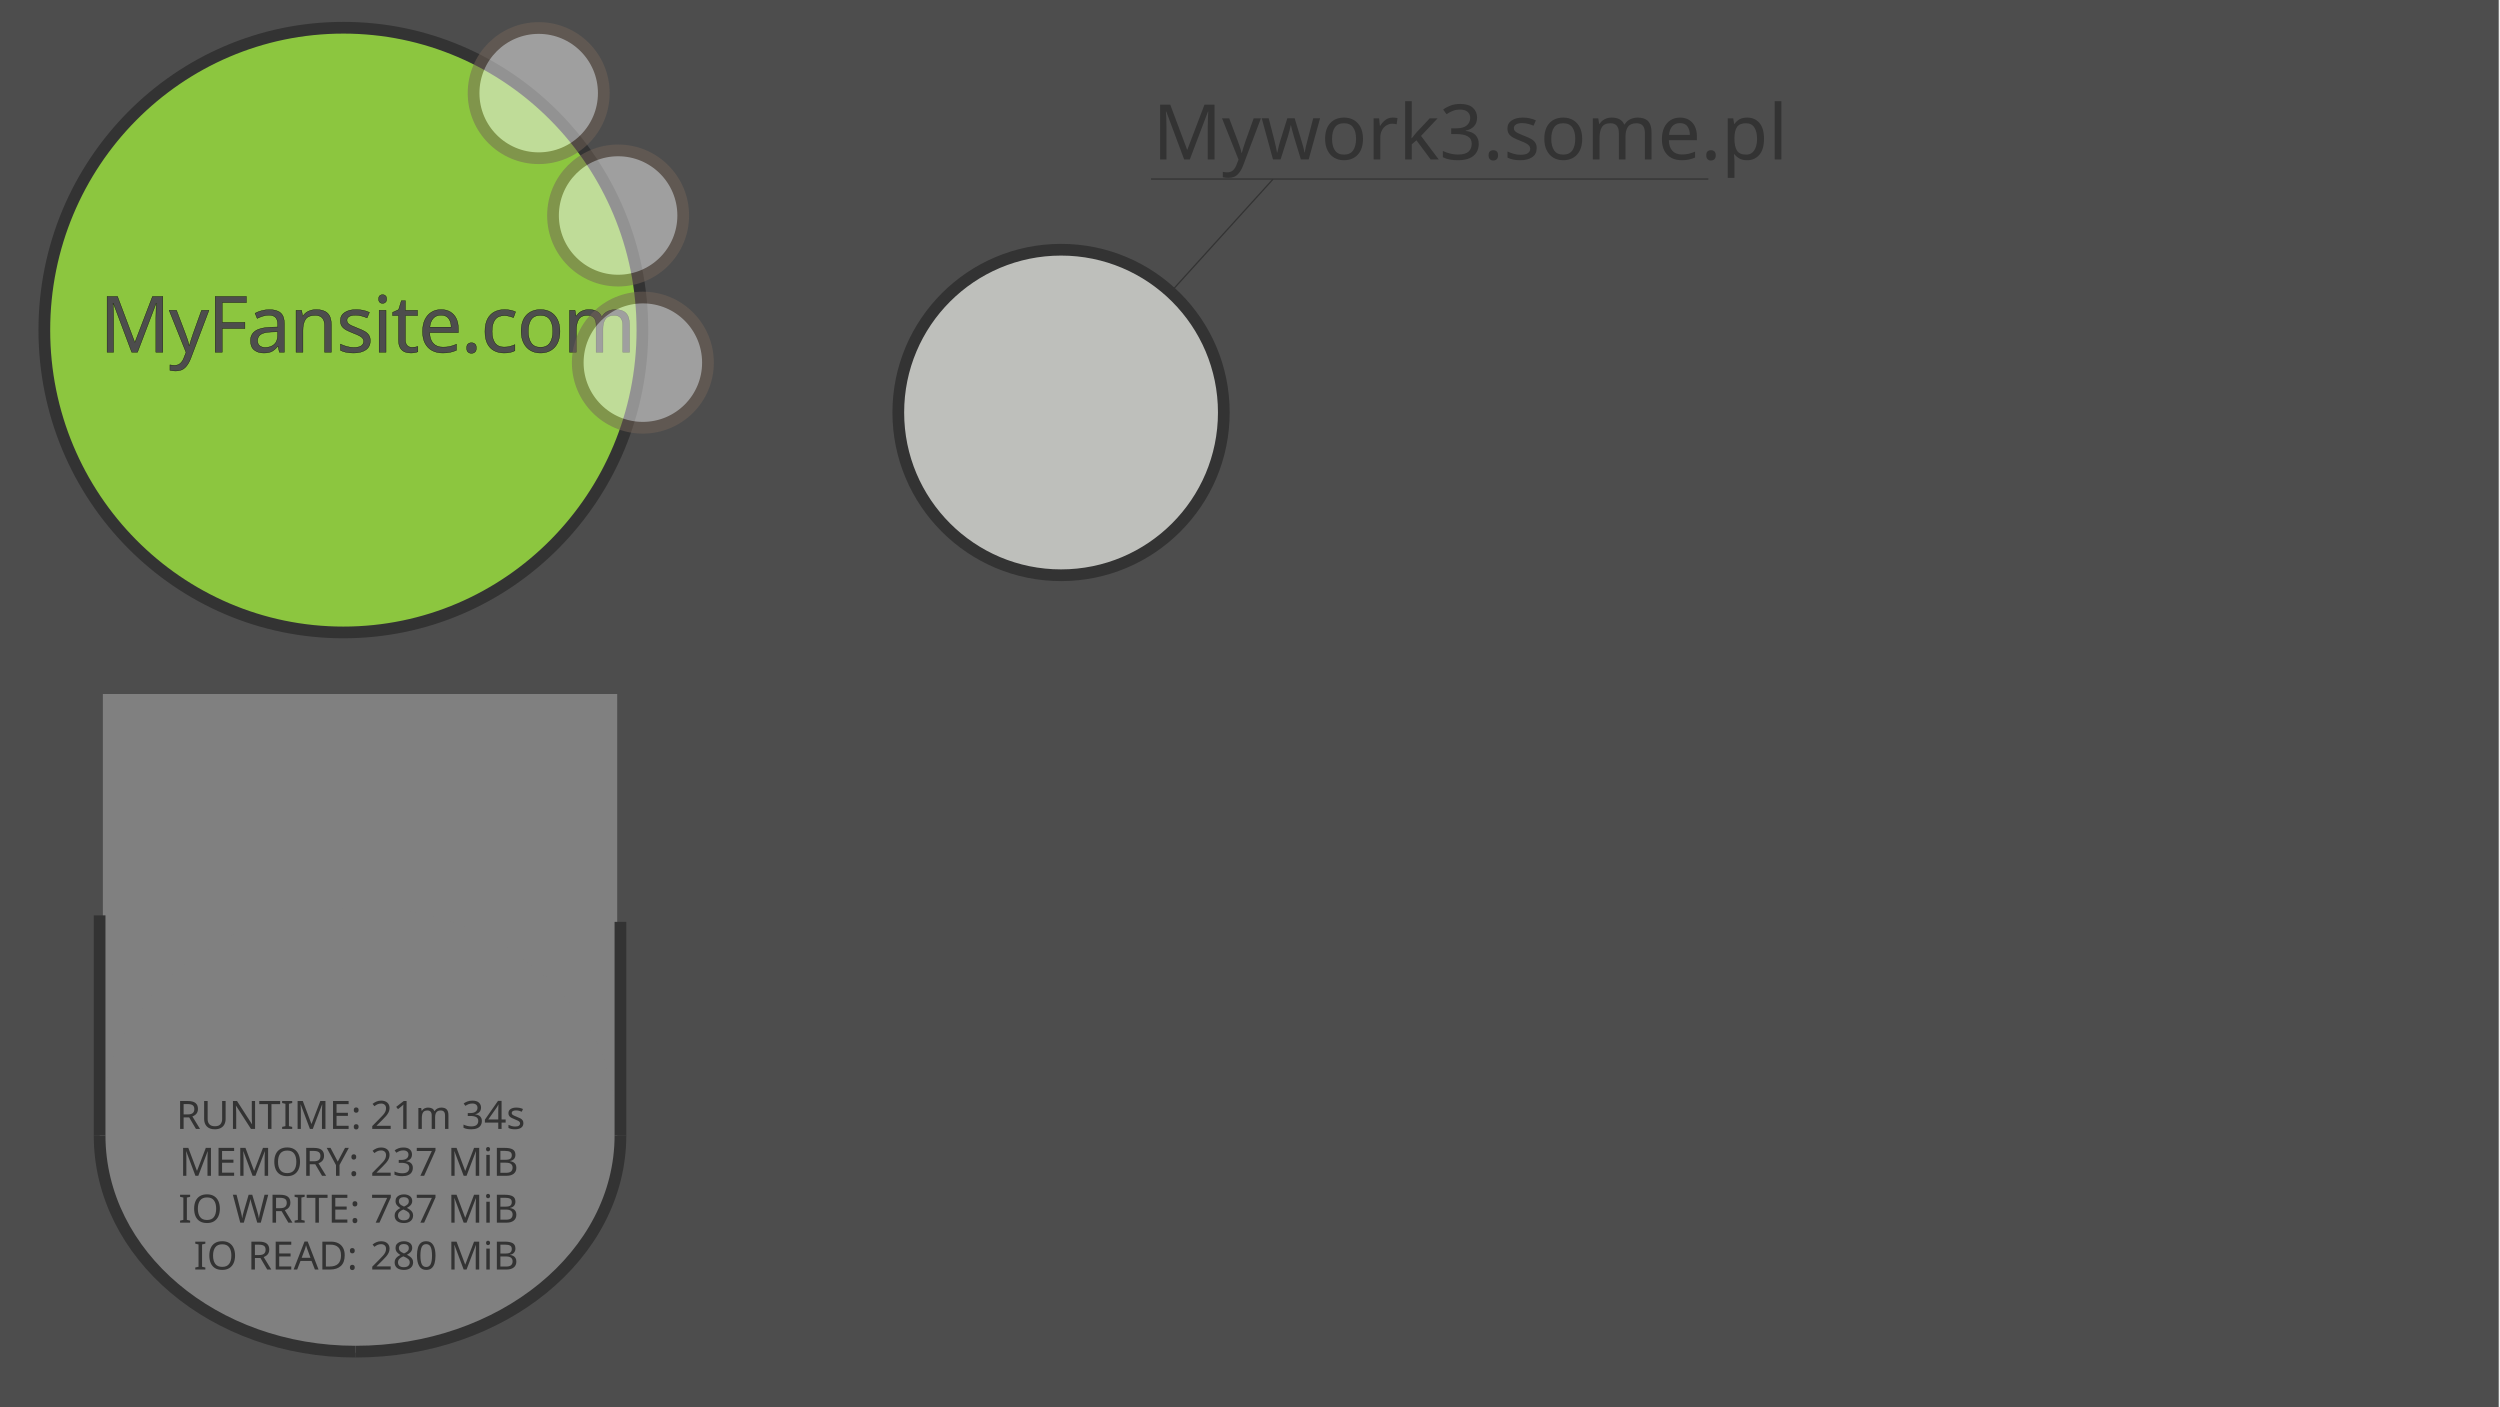
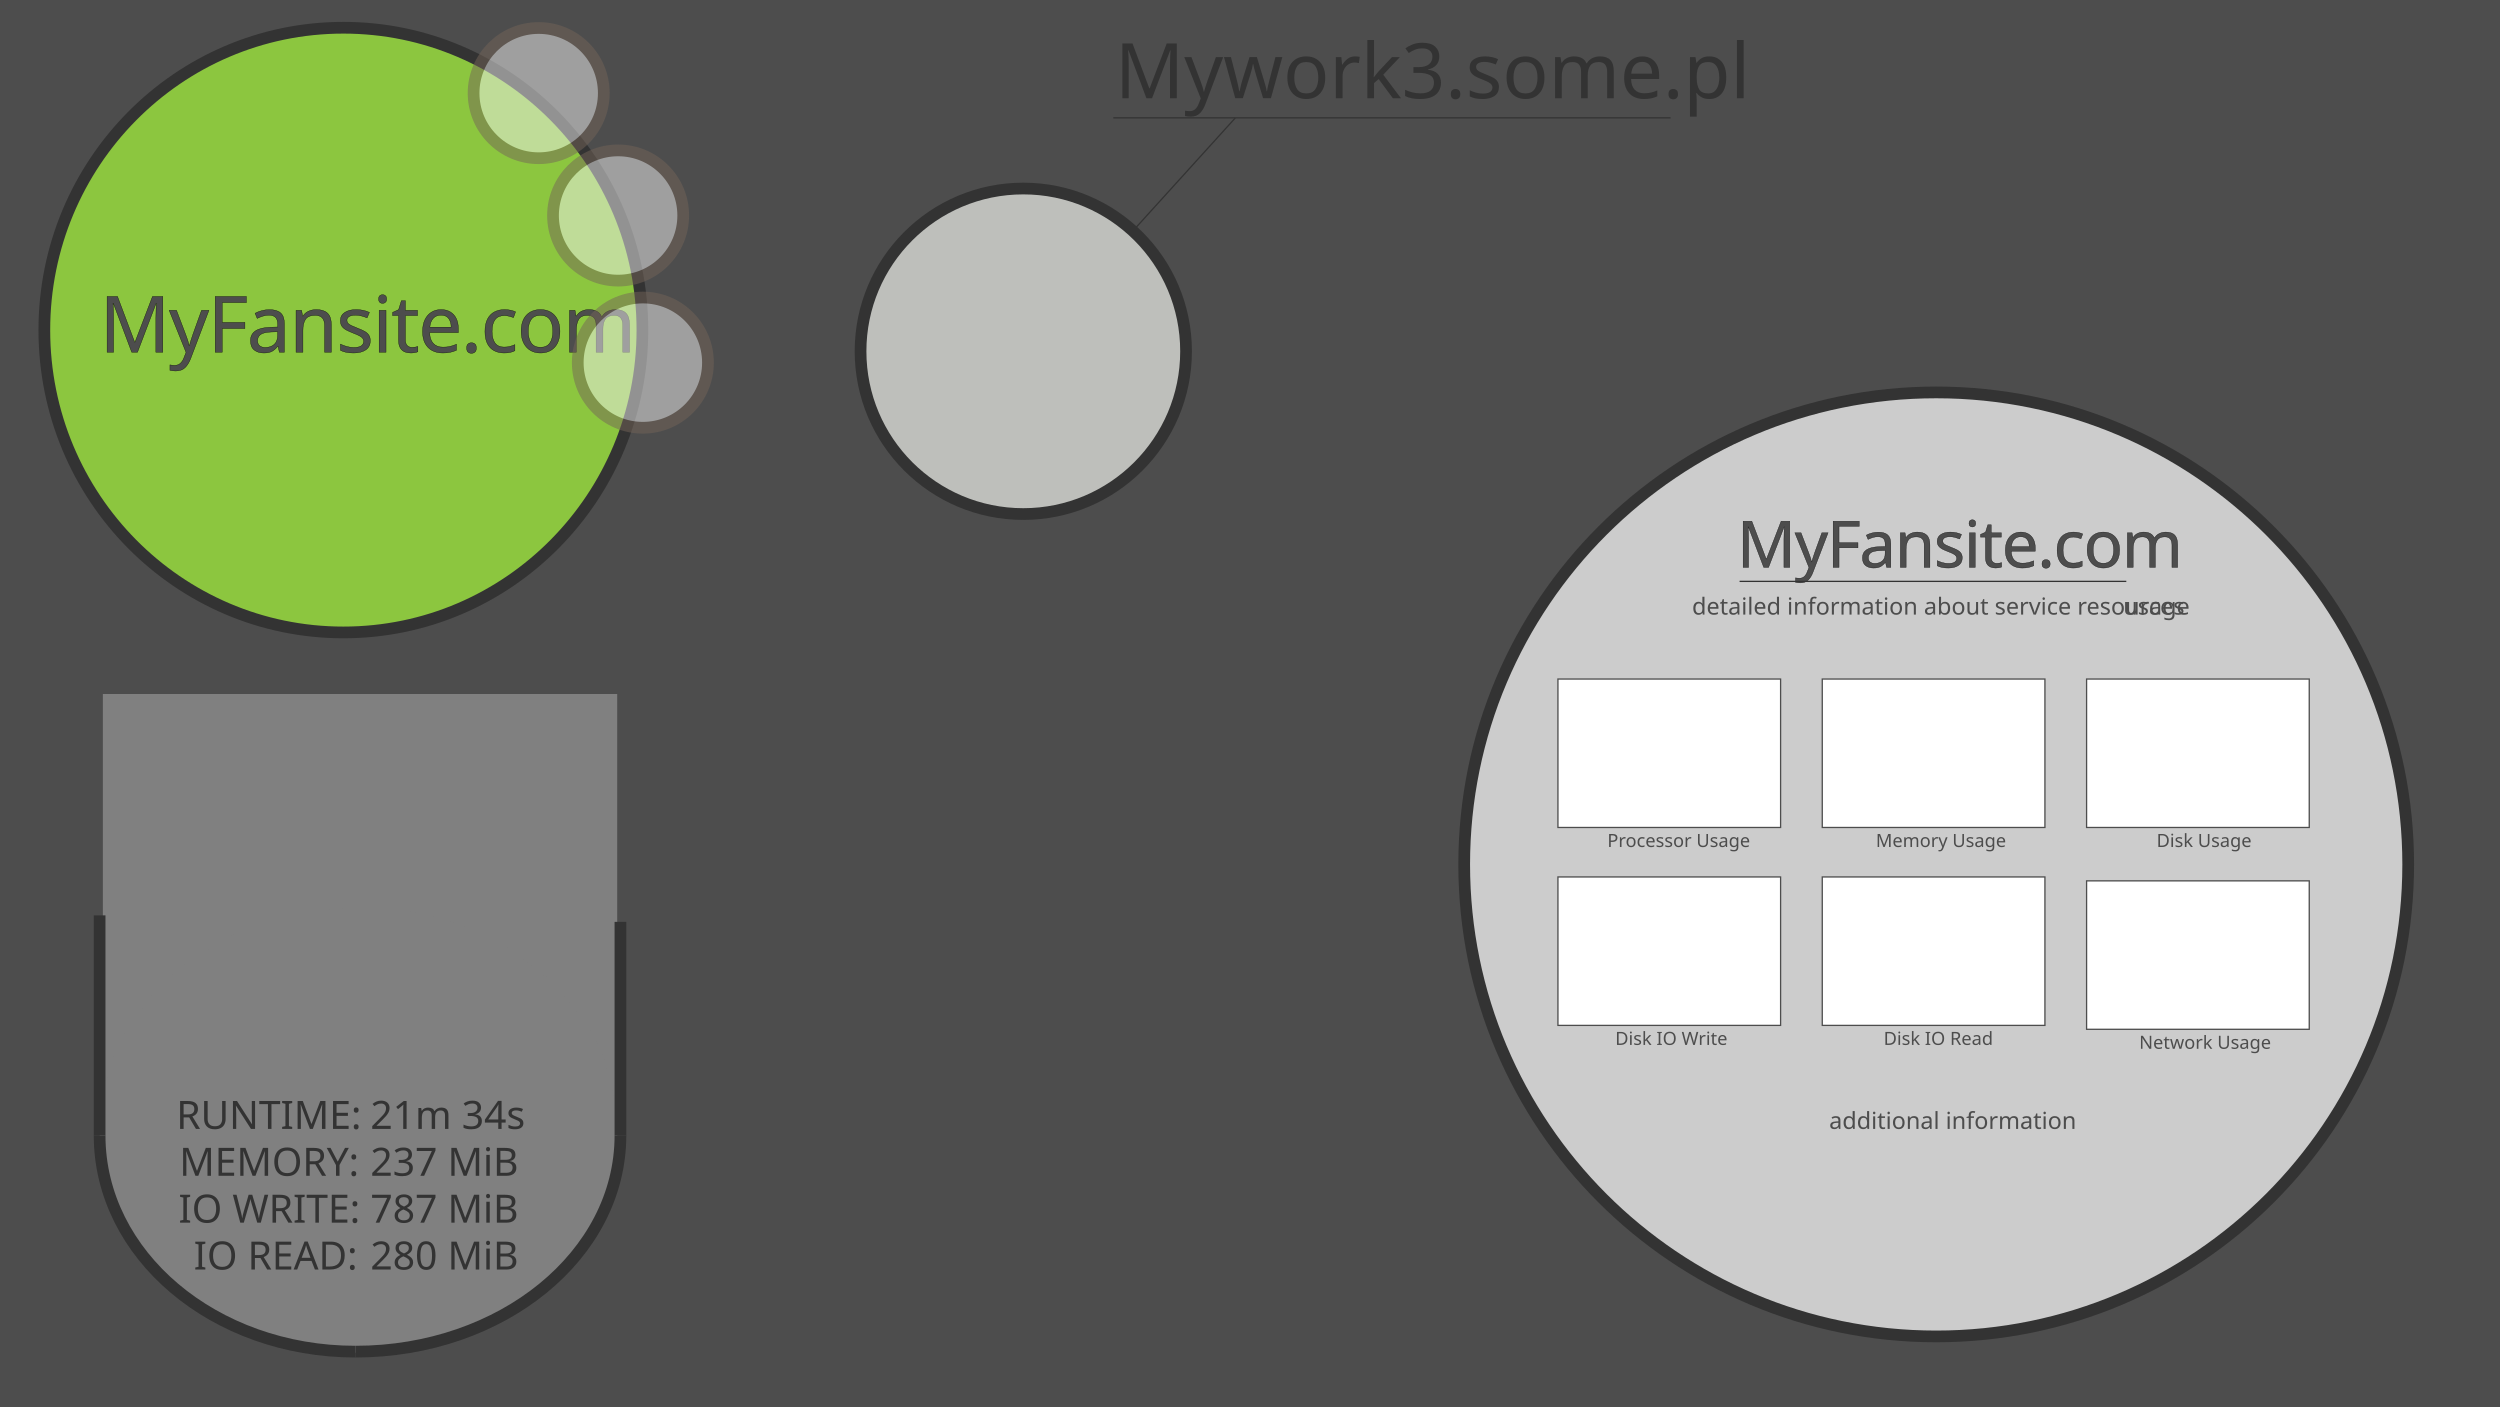
<svg xmlns="http://www.w3.org/2000/svg" version="1.1" x="0px" y="0px" width="1920px" height="1080px" viewBox="0 0 1920 1080" enable-background="new 0 0 1920 1080" xml:space="preserve">
  <g id="ServiceLayer">
-     <rect id="ServiceBackground" x="-1" fill="#4D4D4D" width="1920" height="1081" />
+     <rect id="ServiceBackground" fill="#4D4D4D" width="1920" height="1659" />
    <g id="ServiceStandard">
-       <circle id="ServiceStandardCircle" fill="#BEBFBB" stroke="#333333" stroke-width="9" stroke-miterlimit="10" cx="814.893" cy="316.79" r="125" />
-       <text id="ServiceStandardCaption" transform="matrix(0.9955 0 0 1 885.2793 122.4629)" fill="#333333" font-family="'MyriadPro-Regular'" font-size="58.905">Mywork3.some.pl</text>
-       <line fill="none" stroke="#333333" x1="897.345" y1="226.25" x2="977.686" y2="137.599" />
-       <line fill="#333333" stroke="#333333" x1="884" y1="137.5" x2="1312" y2="137.5" />
+       <circle id="ServiceStandardCircle" fill="#BEBFBB" stroke="#333333" stroke-width="9" stroke-miterlimit="10" cx="785.893" cy="269.79" r="125" />
+       <text id="ServiceStandardCaption" transform="matrix(0.9955 0 0 1 856.2793 75.4629)" fill="#333333" font-family="'MyriadPro-Regular'" font-size="58.905">Mywork3.some.pl</text>
+       <line id="InfoLine2" fill="none" stroke="#333333" x1="868.345" y1="179.25" x2="948.686" y2="90.599" />
+       <line id="InfoLine1" fill="#333333" stroke="#333333" x1="855" y1="90.5" x2="1283" y2="90.5" />
    </g>
    <g id="ServiceFull">
      <g id="Service">
        <ellipse id="ServiceCircle" fill="#8CC63F" stroke="#333333" stroke-width="9" stroke-miterlimit="10" cx="263.712" cy="253.509" rx="229.661" ry="232.203" />
        <text id="ServiceDomain" transform="matrix(1 0 0 1 76.4409 270.5088)" fill="#4D4D4D" stroke="#000000" stroke-width="0.25" font-family="'MyriadPro-Regular'" font-size="60" letter-spacing="-1">MyFansite.com</text>
      </g>
      <circle id="ServiceButton1" opacity="0.5" fill="#F2F2F2" stroke="#736357" stroke-width="9" stroke-miterlimit="10" cx="413.712" cy="71.509" r="50" />
      <circle id="ServiceButton2" opacity="0.5" fill="#F2F2F2" stroke="#736357" stroke-width="9" stroke-miterlimit="10" cx="474.712" cy="165.509" r="50" />
      <circle id="ServiceButton3" opacity="0.5" fill="#F2F2F2" stroke="#736357" stroke-width="9" stroke-miterlimit="10" cx="493.712" cy="278.509" r="50" />
    </g>
  </g>
+   <g id="ServiceDetailLayer">
+     <g id="ServiceDetail">
+       <circle id="ServiceDetailCircle" fill="#CCCCCC" stroke="#333333" stroke-width="9" stroke-miterlimit="10" cx="1487" cy="663.875" r="362.5" />
+       <g id="ServiceDetailGraphs">
+         <g id="ProcessorUsage">
+           <rect x="1196.5" y="521.5" fill="#FFFFFF" stroke="#4D4D4D" width="171" height="114" />
+           <text transform="matrix(1 0 0 1 1234.436 650.5)" fill="#4D4D4D" font-family="'GillSans'" font-size="14">Processor Usage</text>
+         </g>
+         <g id="MemoryUsage">
+           <rect x="1399.5" y="521.5" fill="#FFFFFF" stroke="#4D4D4D" width="171" height="114" />
+           <text transform="matrix(1 0 0 1 1440.662 650.5)" fill="#4D4D4D" font-family="'GillSans'" font-size="14">Memory Usage</text>
+         </g>
+         <g id="DiskUsage">
+           <rect x="1602.5" y="521.5" fill="#FFFFFF" stroke="#4D4D4D" width="171" height="114" />
+           <text transform="matrix(1 0 0 1 1656.247 650.5)" fill="#4D4D4D" font-family="'GillSans'" font-size="14">Disk Usage</text>
+         </g>
+         <g id="DiskIOWrite">
+           <rect x="1196.5" y="673.5" fill="#FFFFFF" stroke="#4D4D4D" width="171" height="114" />
+           <text transform="matrix(1 0 0 1 1240.482 802.5)" fill="#4D4D4D" font-family="'GillSans'" font-size="14">Disk IO Write</text>
+         </g>
+         <g id="DiskIORead">
+           <rect x="1399.5" y="673.5" fill="#FFFFFF" stroke="#4D4D4D" width="171" height="114" />
+           <text transform="matrix(1 0 0 1 1446.63 802.5)" fill="#4D4D4D" font-family="'GillSans'" font-size="14">Disk IO Read</text>
+         </g>
+         <g id="NetworkUsage">
+           <rect x="1602.5" y="676.5" fill="#FFFFFF" stroke="#4D4D4D" width="171" height="114" />
+           <text transform="matrix(1 0 0 1 1642.906 805.5)" fill="#4D4D4D" font-family="'GillSans'" font-size="14">Network Usage</text>
+         </g>
+       </g>
+       <text id="ServiceDetailAdditionalInfoSubtitle" transform="matrix(1 0 0 1 1404.791 867)" fill="#4D4D4D" font-family="'GillSans'" font-size="18">additional information</text>
+       <g id="ServiceDetailTitle">
+         <g id="ServiceDetailCaption">
+           <text id="ServiceDetailDomain_2_" transform="matrix(1.0111 0 0 1 1333.867 435.749)" fill="#4D4D4D" stroke="#000000" stroke-width="0.25" font-family="'MyriadPro-Regular'" font-size="49.644" letter-spacing="-0.989">MyFansite.com</text>
+           <line fill="#333333" stroke="#333333" x1="1336" y1="446.5" x2="1633" y2="446.5" />
+         </g>
+         <text id="ServiceDetailSubtitle" transform="matrix(1 0 0 1 1299.477 472)">
+           <tspan x="0" y="0" fill="#4D4D4D" font-family="'GillSans'" font-size="18">detailed information about service resources</tspan>
+           <tspan x="326.892" y="0" fill="#4D4D4D" font-family="'GillSans'" font-size="18"> </tspan>
+           <tspan x="331.173" y="0" fill="#4D4D4D" font-family="'GillSans'" font-size="18">usage </tspan>
+         </text>
+       </g>
+     </g>
+   </g>
  <g id="ServiceInfoLayer">
    <g id="ServiceFullInfo">
-       <rect x="79" y="533" fill="#808080" width="395" height="347" />
-       <path fill="#808080" d="M474,867.992c0,94.439-88.984,170.992-198.75,170.992c-109.767,0-198.75-76.553-198.75-170.992    C76.5,773.555,165.483,697,275.25,697C385.016,697,474,773.555,474,867.992z" />
-       <line fill="none" stroke="#333333" stroke-width="9" stroke-miterlimit="10" x1="76.5" y1="703" x2="76.5" y2="872" />
-       <line fill="none" stroke="#333333" stroke-width="9" stroke-miterlimit="10" x1="476.5" y1="708" x2="476.5" y2="872" />
-       <path fill="none" stroke="#333333" stroke-width="9" stroke-miterlimit="10" d="M76.5,872    c0,91.789,87.888,166.062,196.5,166.062" />
-       <path fill="none" stroke="#333333" stroke-width="9" stroke-miterlimit="10" d="M476.5,872    c0,91.788-91.019,166.062-203.5,166.062" />
+       <rect id="ServiceInfoElement6" x="79" y="533" fill="#808080" width="395" height="347" />
+       <path id="ServiceInfoElement5" fill="#808080" d="M474,867.992c0,94.439-88.984,170.992-198.75,170.992    c-109.767,0-198.75-76.553-198.75-170.992C76.5,773.555,165.483,697,275.25,697C385.016,697,474,773.555,474,867.992z" />
+       <line id="ServiceInfoElement4" fill="none" stroke="#333333" stroke-width="9" stroke-miterlimit="10" x1="76.5" y1="703" x2="76.5" y2="872" />
+       <line id="ServiceInfoElement3" fill="none" stroke="#333333" stroke-width="9" stroke-miterlimit="10" x1="476.5" y1="708" x2="476.5" y2="872" />
+       <path id="ServiceInfoElement2" fill="none" stroke="#333333" stroke-width="9" stroke-miterlimit="10" d="M76.5,872    c0,91.789,87.888,166.062,196.5,166.062" />
+       <path id="ServiceInfoElement1" fill="none" stroke="#333333" stroke-width="9" stroke-miterlimit="10" d="M476.5,872    c0,91.788-91.019,166.062-203.5,166.062" />
      <g id="ServiceInfo">
        <text id="ServiceInfoLabels" transform="matrix(1 0 0 1 135.4111 867)">
          <tspan x="0" y="0" fill="#333333" font-family="'Optima-Regular'" font-size="30">RUNTIME:</tspan>
          <tspan x="2.311" y="36" fill="#333333" font-family="'Optima-Regular'" font-size="30">MEMORY</tspan>
          <tspan x="132.299" y="36" fill="#333333" font-family="'Optima-Regular'" font-size="30">:</tspan>
          <tspan x="1.68" y="72" fill="#333333" font-family="'Optima-Regular'" font-size="30">IO WRITE:</tspan>
          <tspan x="13.35" y="108" fill="#333333" font-family="'Optima-Regular'" font-size="30">IO READ:</tspan>
        </text>
        <text id="ServiceInfoContent" transform="matrix(1 0 0 1 284.4507 867)">
          <tspan x="0" y="0" fill="#333333" font-family="'Optima-Regular'" font-size="30">21m 34s</tspan>
          <tspan x="0" y="36" fill="#333333" font-family="'Optima-Regular'" font-size="30">237 MiB</tspan>
          <tspan x="0" y="72" fill="#333333" font-family="'Optima-Regular'" font-size="30">787 MiB</tspan>
          <tspan x="0" y="108" fill="#333333" font-family="'Optima-Regular'" font-size="30">280 MiB</tspan>
        </text>
      </g>
    </g>
  </g>
</svg>
